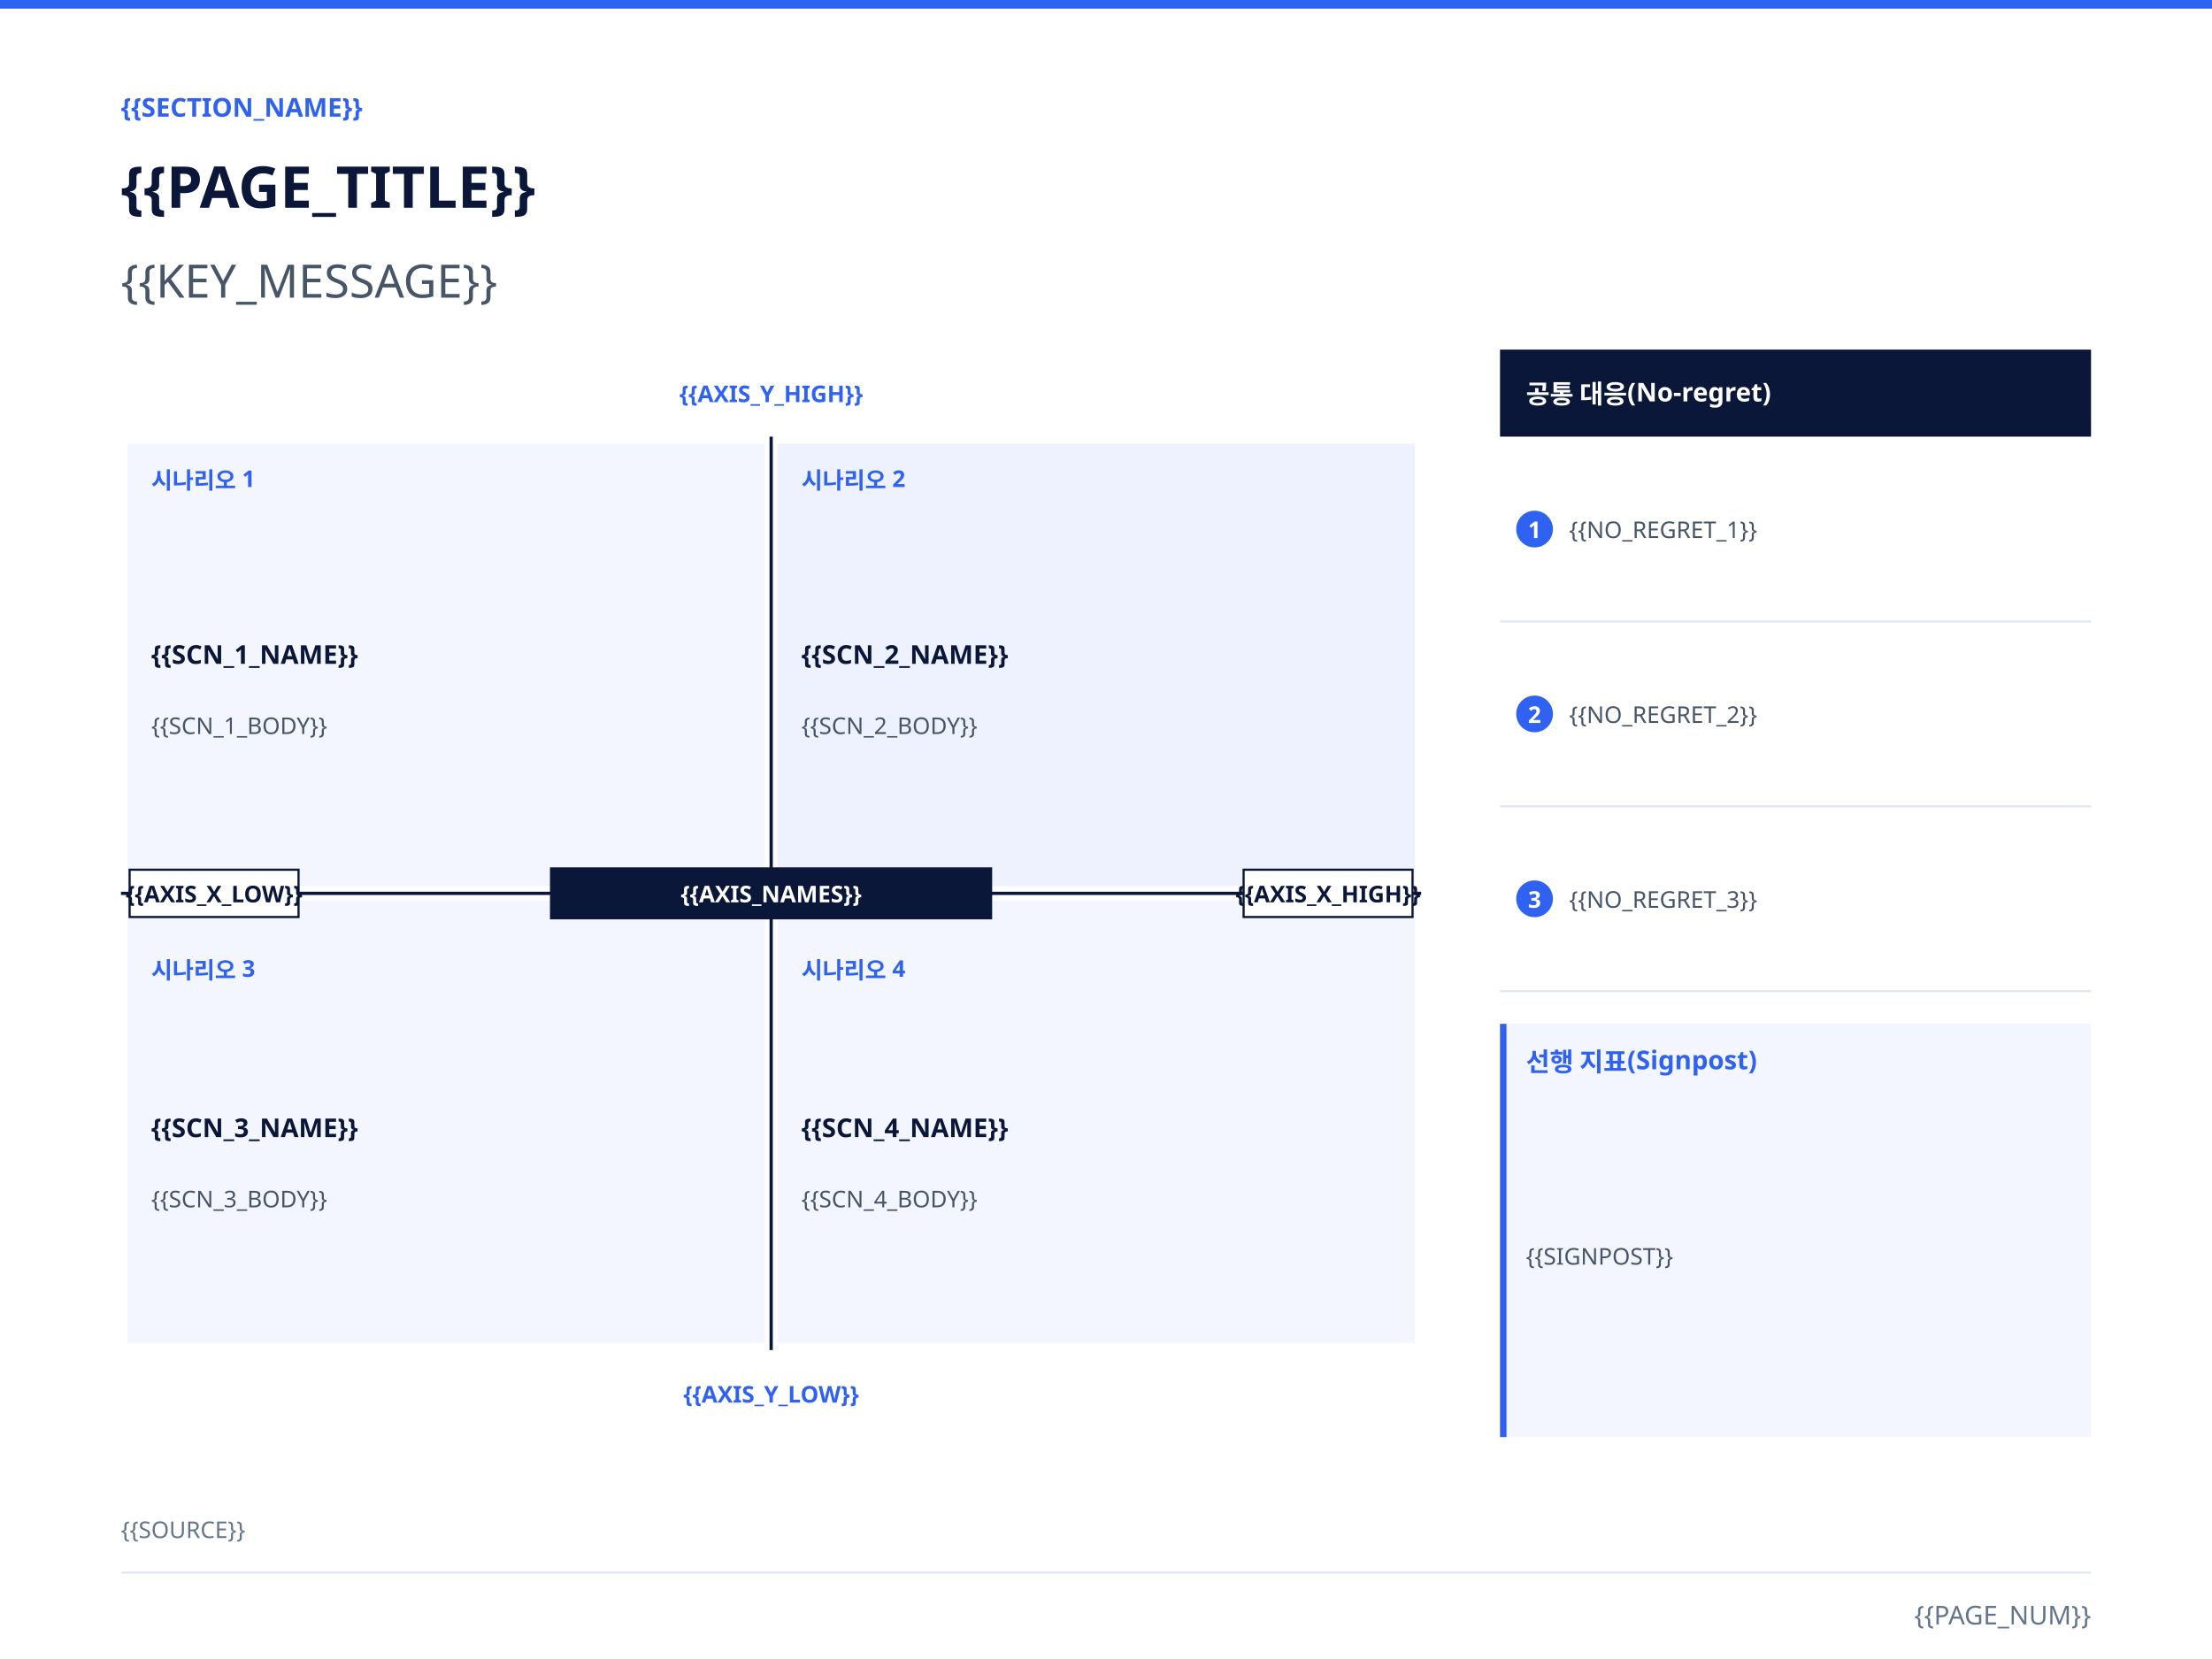
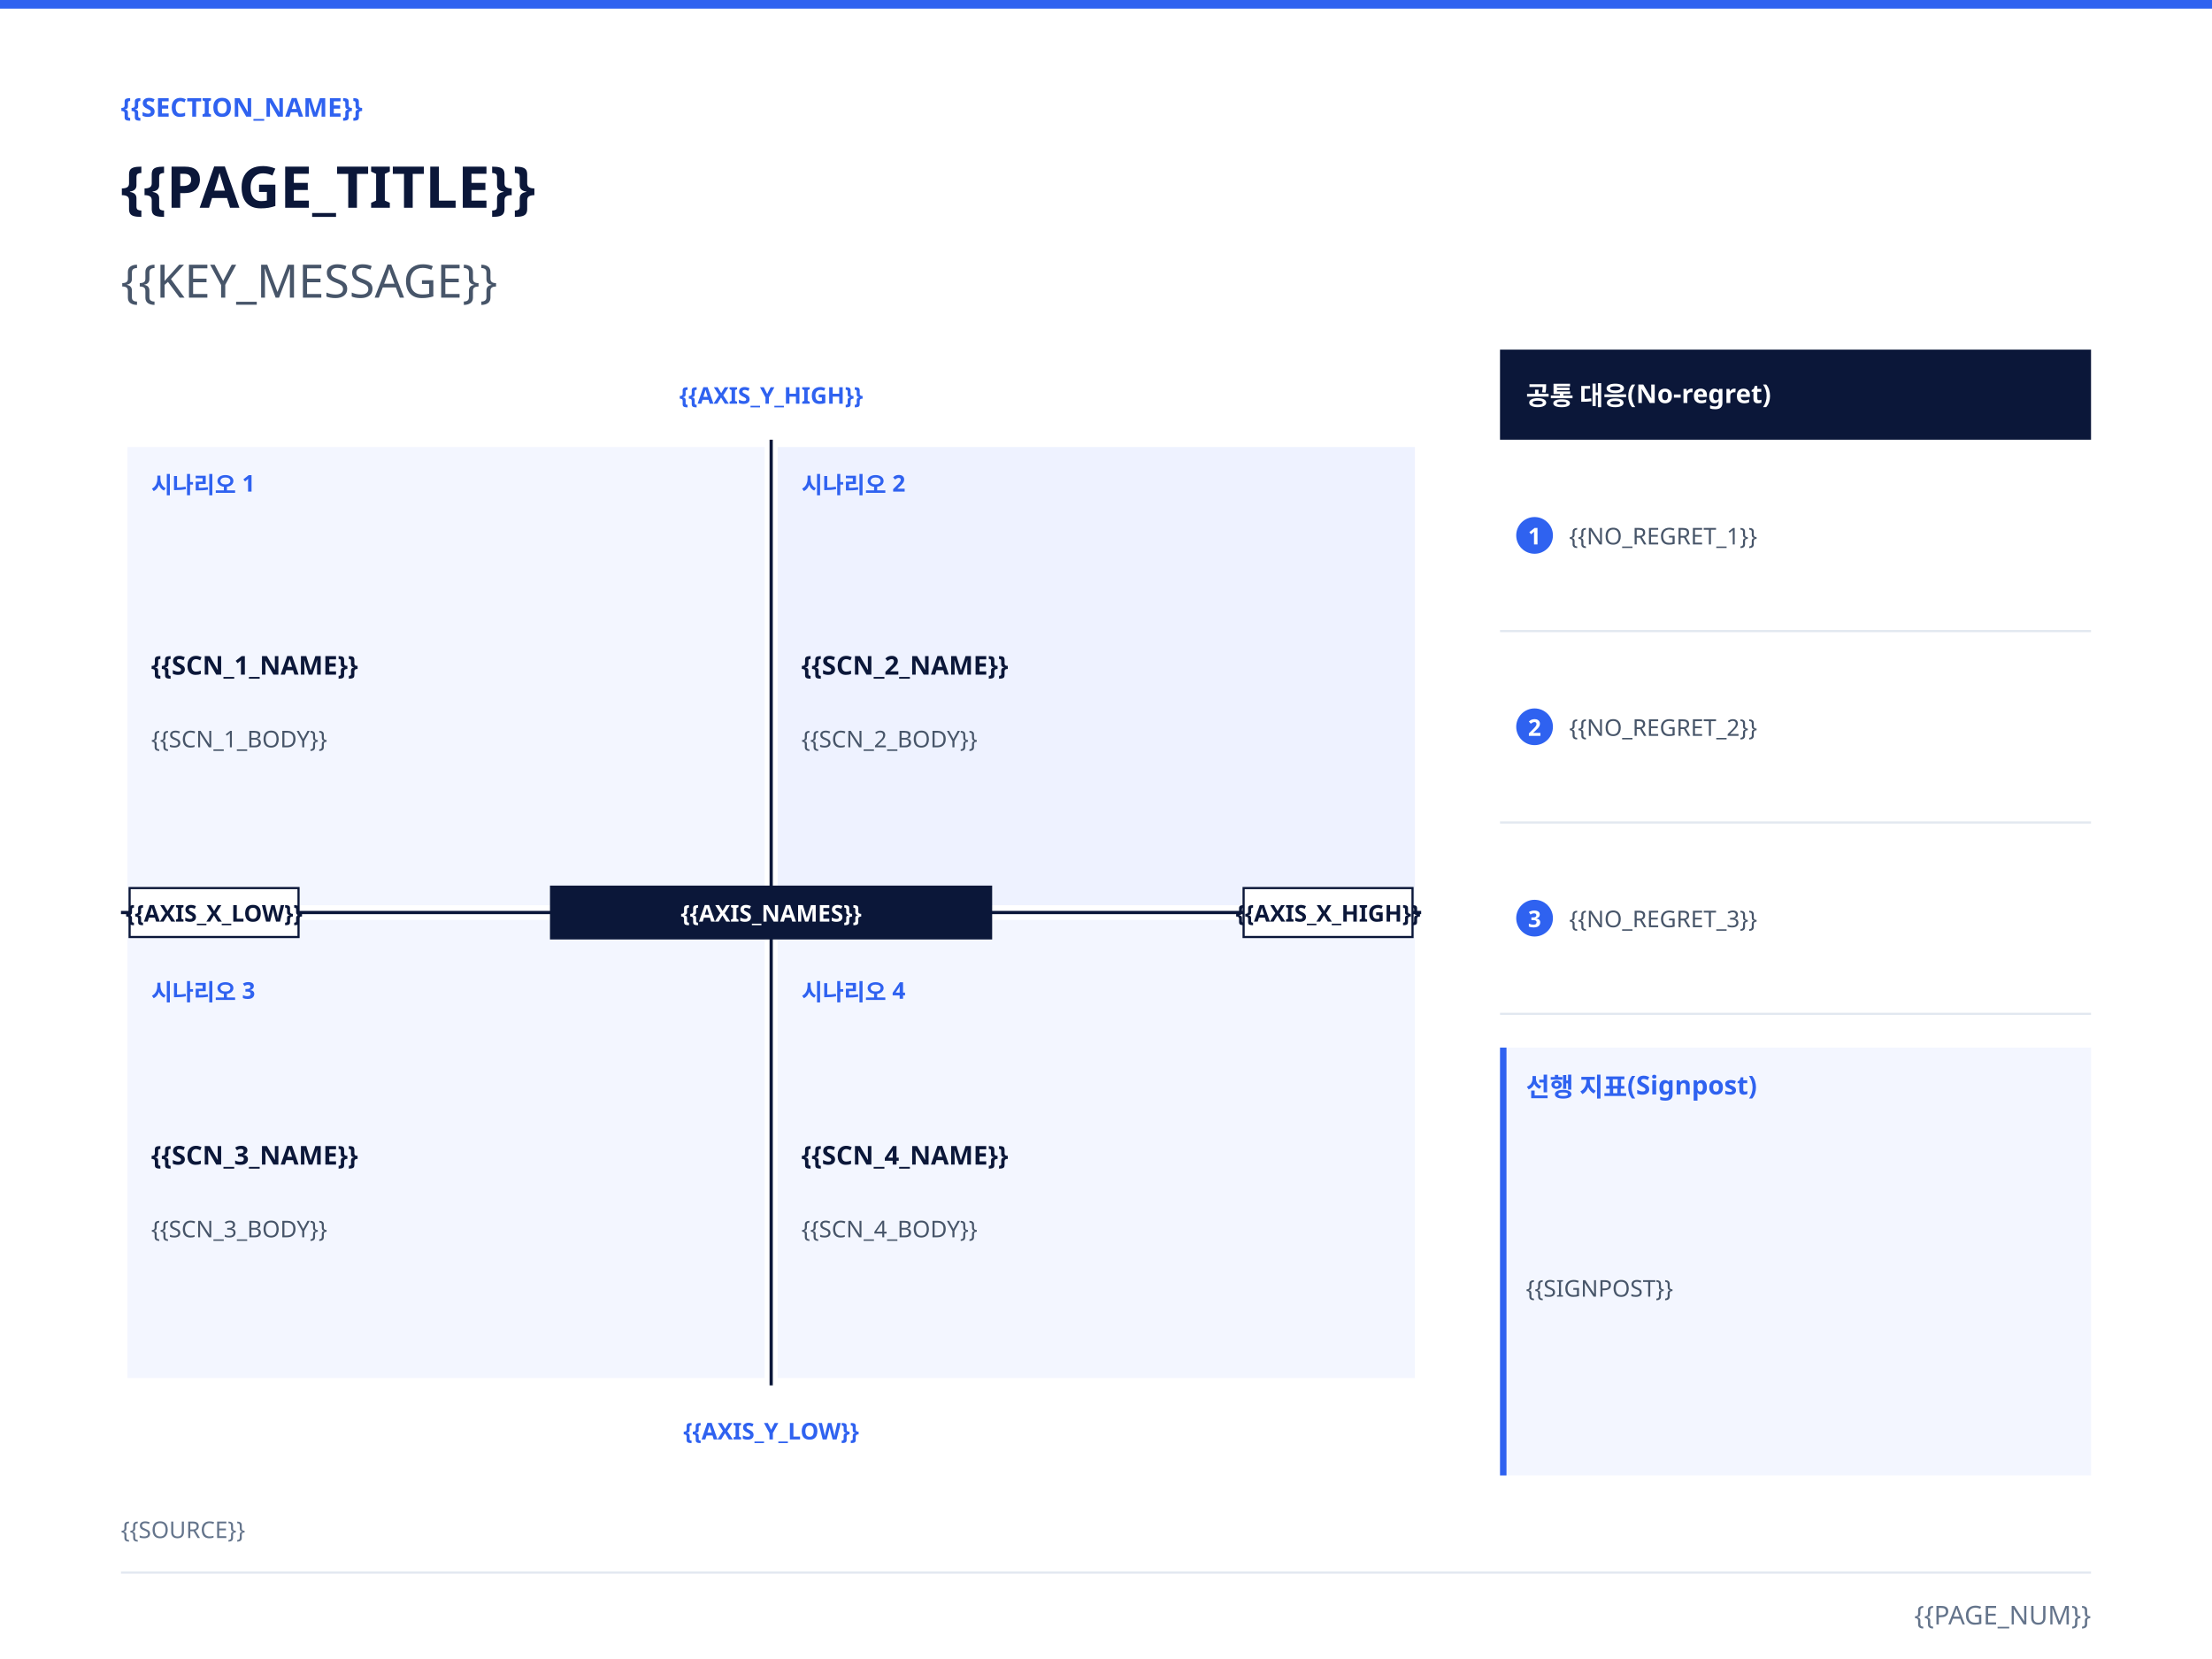
<svg xmlns="http://www.w3.org/2000/svg" viewBox="0 0 1024 768" data-pptx-master="innercarry-master-4x3" data-pptx-master-name="이너캐리 4:3" data-pptx-layout="innercarry-scenario-matrix" data-pptx-layout-name="이너캐리 2×2 시나리오+공통 대응">
  <rect id="master-bg" x="0" y="0" width="1024" height="831.62" fill="#FFFFFF" data-pptx-layer="master" data-pptx-editable="false" />
  <rect id="top-rule" x="0" y="0" width="1024" height="4" fill="#2F62F0" data-pptx-layer="layout" data-pptx-editable="false" />
-   <rect id="scn-1-bg" x="59" y="205.41" width="295" height="204.87" fill="#F3F6FF" data-pptx-layer="layout" data-pptx-editable="false" />
-   <text id="scn-1-tag" x="70" y="226.2" font-family="&quot;IBM Plex Sans KR&quot;, &quot;Malgun Gothic&quot;, sans-serif" font-size="10.67" font-weight="700" fill="#2F62F0" data-pptx-layer="layout" data-pptx-editable="false">시나리오 1</text>
-   <rect id="scn-2-bg" x="360" y="205.41" width="295" height="204.87" fill="#EEF2FF" data-pptx-layer="layout" data-pptx-editable="false" />
-   <text id="scn-2-tag" x="371" y="226.2" font-family="&quot;IBM Plex Sans KR&quot;, &quot;Malgun Gothic&quot;, sans-serif" font-size="10.67" font-weight="700" fill="#2F62F0" data-pptx-layer="layout" data-pptx-editable="false">시나리오 2</text>
-   <rect id="scn-3-bg" x="59" y="416.84" width="295" height="204.87" fill="#F3F6FF" data-pptx-layer="layout" data-pptx-editable="false" />
-   <text id="scn-3-tag" x="70" y="452.96" font-family="&quot;IBM Plex Sans KR&quot;, &quot;Malgun Gothic&quot;, sans-serif" font-size="10.67" font-weight="700" fill="#2F62F0" data-pptx-layer="layout" data-pptx-editable="false">시나리오 3</text>
-   <rect id="scn-4-bg" x="360" y="416.84" width="295" height="204.87" fill="#F3F6FF" data-pptx-layer="layout" data-pptx-editable="false" />
-   <text id="scn-4-tag" x="371" y="452.96" font-family="&quot;IBM Plex Sans KR&quot;, &quot;Malgun Gothic&quot;, sans-serif" font-size="10.67" font-weight="700" fill="#2F62F0" data-pptx-layer="layout" data-pptx-editable="false">시나리오 4</text>
-   <line id="axis-x" x1="56" y1="413.56" x2="657.9" y2="413.56" stroke="#0B1739" stroke-width="1.5" data-pptx-layer="layout" data-pptx-editable="false" />
-   <line id="axis-y" x1="357" y1="202.13" x2="357" y2="625" stroke="#0B1739" stroke-width="1.5" data-pptx-layer="layout" data-pptx-editable="false" />
-   <rect id="axis-x-low-bg" x="60" y="402.62" width="78.2" height="21.89" fill="#FFFFFF" stroke="#0B1739" stroke-width="1" data-pptx-layer="layout" data-pptx-editable="false" />
-   <rect id="axis-x-high-bg" x="575.7" y="402.62" width="78.2" height="21.89" fill="#FFFFFF" stroke="#0B1739" stroke-width="1" data-pptx-layer="layout" data-pptx-editable="false" />
-   <rect id="axis-name-bg" x="254.6" y="401.52" width="204.7" height="24.08" fill="#0B1739" data-pptx-layer="layout" data-pptx-editable="false" />
-   <rect id="noregret-head" x="694.4" y="161.85" width="273.6" height="40.28" fill="#0B1739" data-pptx-layer="layout" data-pptx-editable="false" />
-   <text id="noregret-title" x="706.4" y="186.69" font-family="&quot;IBM Plex Sans KR&quot;, &quot;Malgun Gothic&quot;, sans-serif" font-size="12" font-weight="700" fill="#FFFFFF" data-pptx-layer="layout" data-pptx-editable="false">공통 대응(No-regret)</text>
-   <circle id="noregret-1-badge" cx="710.4" cy="244.92" r="8.5" fill="#2F62F0" data-pptx-layer="layout" data-pptx-editable="false" />
-   <text id="noregret-1-badge-no" x="710.4" y="249.07" text-anchor="middle" font-family="&quot;IBM Plex Sans KR&quot;, &quot;Malgun Gothic&quot;, sans-serif" font-size="10.67" font-weight="700" fill="#FFFFFF" data-pptx-layer="layout" data-pptx-editable="false">1</text>
-   <line id="noregret-1-rule" x1="694.4" y1="287.71" x2="968" y2="287.71" stroke="#E2E8F0" stroke-width="1" data-pptx-layer="layout" data-pptx-editable="false" />
-   <circle id="noregret-2-badge" cx="710.4" cy="330.5" r="8.5" fill="#2F62F0" data-pptx-layer="layout" data-pptx-editable="false" />
-   <text id="noregret-2-badge-no" x="710.4" y="334.66" text-anchor="middle" font-family="&quot;IBM Plex Sans KR&quot;, &quot;Malgun Gothic&quot;, sans-serif" font-size="10.67" font-weight="700" fill="#FFFFFF" data-pptx-layer="layout" data-pptx-editable="false">2</text>
-   <line id="noregret-2-rule" x1="694.4" y1="373.29" x2="968" y2="373.29" stroke="#E2E8F0" stroke-width="1" data-pptx-layer="layout" data-pptx-editable="false" />
-   <circle id="noregret-3-badge" cx="710.4" cy="416.08" r="8.5" fill="#2F62F0" data-pptx-layer="layout" data-pptx-editable="false" />
-   <text id="noregret-3-badge-no" x="710.4" y="420.24" text-anchor="middle" font-family="&quot;IBM Plex Sans KR&quot;, &quot;Malgun Gothic&quot;, sans-serif" font-size="10.67" font-weight="700" fill="#FFFFFF" data-pptx-layer="layout" data-pptx-editable="false">3</text>
-   <line id="noregret-3-rule" x1="694.4" y1="458.87" x2="968" y2="458.87" stroke="#E2E8F0" stroke-width="1" data-pptx-layer="layout" data-pptx-editable="false" />
-   <rect id="signpost-bg" x="694.4" y="473.97" width="273.6" height="191.3" fill="#F3F6FF" data-pptx-layer="layout" data-pptx-editable="false" />
-   <rect id="signpost-accent" x="694.4" y="473.97" width="3" height="191.3" fill="#2F62F0" data-pptx-layer="layout" data-pptx-editable="false" />
-   <text id="signpost-title" x="706.4" y="495.86" font-family="&quot;IBM Plex Sans KR&quot;, &quot;Malgun Gothic&quot;, sans-serif" font-size="12" font-weight="700" fill="#2F62F0" data-pptx-layer="layout" data-pptx-editable="false">선행 지표(Signpost)</text>
+   <rect id="scn-1-bg" x="59" y="206.95" width="295" height="212.09" fill="#F3F6FF" data-pptx-layer="layout" data-pptx-editable="false" />
+   <text id="scn-1-tag" x="70" y="228.35" font-family="&quot;IBM Plex Sans KR&quot;, &quot;Malgun Gothic&quot;, sans-serif" font-size="10.67" font-weight="700" fill="#2F62F0" data-pptx-layer="layout" data-pptx-editable="false">시나리오 1</text>
+   <rect id="scn-2-bg" x="360" y="206.95" width="295" height="212.09" fill="#EEF2FF" data-pptx-layer="layout" data-pptx-editable="false" />
+   <text id="scn-2-tag" x="371" y="228.35" font-family="&quot;IBM Plex Sans KR&quot;, &quot;Malgun Gothic&quot;, sans-serif" font-size="10.67" font-weight="700" fill="#2F62F0" data-pptx-layer="layout" data-pptx-editable="false">시나리오 2</text>
+   <rect id="scn-3-bg" x="59" y="425.83" width="295" height="212.09" fill="#F3F6FF" data-pptx-layer="layout" data-pptx-editable="false" />
+   <text id="scn-3-tag" x="70" y="463.11" font-family="&quot;IBM Plex Sans KR&quot;, &quot;Malgun Gothic&quot;, sans-serif" font-size="10.67" font-weight="700" fill="#2F62F0" data-pptx-layer="layout" data-pptx-editable="false">시나리오 3</text>
+   <rect id="scn-4-bg" x="360" y="425.83" width="295" height="212.09" fill="#F3F6FF" data-pptx-layer="layout" data-pptx-editable="false" />
+   <text id="scn-4-tag" x="371" y="463.11" font-family="&quot;IBM Plex Sans KR&quot;, &quot;Malgun Gothic&quot;, sans-serif" font-size="10.67" font-weight="700" fill="#2F62F0" data-pptx-layer="layout" data-pptx-editable="false">시나리오 4</text>
+   <line id="axis-x" x1="56" y1="422.43" x2="657.9" y2="422.43" stroke="#0B1739" stroke-width="1.5" data-pptx-layer="layout" data-pptx-editable="false" />
+   <line id="axis-y" x1="357" y1="203.55" x2="357" y2="641.33" stroke="#0B1739" stroke-width="1.5" data-pptx-layer="layout" data-pptx-editable="false" />
+   <rect id="axis-x-low-bg" x="60" y="411.11" width="78.2" height="22.66" fill="#FFFFFF" stroke="#0B1739" stroke-width="1" data-pptx-layer="layout" data-pptx-editable="false" />
+   <rect id="axis-x-high-bg" x="575.7" y="411.11" width="78.2" height="22.66" fill="#FFFFFF" stroke="#0B1739" stroke-width="1" data-pptx-layer="layout" data-pptx-editable="false" />
+   <rect id="axis-name-bg" x="254.6" y="409.97" width="204.7" height="24.93" fill="#0B1739" data-pptx-layer="layout" data-pptx-editable="false" />
+   <rect id="noregret-head" x="694.4" y="161.85" width="273.6" height="41.7" fill="#0B1739" data-pptx-layer="layout" data-pptx-editable="false" />
+   <text id="noregret-title" x="706.4" y="187.43" font-family="&quot;IBM Plex Sans KR&quot;, &quot;Malgun Gothic&quot;, sans-serif" font-size="12" font-weight="700" fill="#FFFFFF" data-pptx-layer="layout" data-pptx-editable="false">공통 대응(No-regret)</text>
+   <circle id="noregret-1-badge" cx="710.4" cy="247.85" r="8.5" fill="#2F62F0" data-pptx-layer="layout" data-pptx-editable="false" />
+   <text id="noregret-1-badge-no" x="710.4" y="252.03" text-anchor="middle" font-family="&quot;IBM Plex Sans KR&quot;, &quot;Malgun Gothic&quot;, sans-serif" font-size="10.67" font-weight="700" fill="#FFFFFF" data-pptx-layer="layout" data-pptx-editable="false">1</text>
+   <line id="noregret-1-rule" x1="694.4" y1="292.15" x2="968" y2="292.15" stroke="#E2E8F0" stroke-width="1" data-pptx-layer="layout" data-pptx-editable="false" />
+   <circle id="noregret-2-badge" cx="710.4" cy="336.45" r="8.5" fill="#2F62F0" data-pptx-layer="layout" data-pptx-editable="false" />
+   <text id="noregret-2-badge-no" x="710.4" y="340.64" text-anchor="middle" font-family="&quot;IBM Plex Sans KR&quot;, &quot;Malgun Gothic&quot;, sans-serif" font-size="10.67" font-weight="700" fill="#FFFFFF" data-pptx-layer="layout" data-pptx-editable="false">2</text>
+   <line id="noregret-2-rule" x1="694.4" y1="380.75" x2="968" y2="380.75" stroke="#E2E8F0" stroke-width="1" data-pptx-layer="layout" data-pptx-editable="false" />
+   <circle id="noregret-3-badge" cx="710.4" cy="425.04" r="8.5" fill="#2F62F0" data-pptx-layer="layout" data-pptx-editable="false" />
+   <text id="noregret-3-badge-no" x="710.4" y="429.23" text-anchor="middle" font-family="&quot;IBM Plex Sans KR&quot;, &quot;Malgun Gothic&quot;, sans-serif" font-size="10.67" font-weight="700" fill="#FFFFFF" data-pptx-layer="layout" data-pptx-editable="false">3</text>
+   <line id="noregret-3-rule" x1="694.4" y1="469.34" x2="968" y2="469.34" stroke="#E2E8F0" stroke-width="1" data-pptx-layer="layout" data-pptx-editable="false" />
+   <rect id="signpost-bg" x="694.4" y="484.97" width="273.6" height="198.05" fill="#F3F6FF" data-pptx-layer="layout" data-pptx-editable="false" />
+   <rect id="signpost-accent" x="694.4" y="484.97" width="3" height="198.05" fill="#2F62F0" data-pptx-layer="layout" data-pptx-editable="false" />
+   <text id="signpost-title" x="706.4" y="507.51" font-family="&quot;IBM Plex Sans KR&quot;, &quot;Malgun Gothic&quot;, sans-serif" font-size="12" font-weight="700" fill="#2F62F0" data-pptx-layer="layout" data-pptx-editable="false">선행 지표(Signpost)</text>
  <line id="footer-line" x1="56" y1="728" x2="968" y2="728" stroke="#E2E8F0" stroke-width="1" data-pptx-layer="layout" data-pptx-editable="false" />
  <g id="content-title" data-pptx-placeholder="title" data-pptx-placeholder-bounds="56 68 912 36.94">
    <text id="content-title-carrier" data-pptx-placeholder-carrier="true" x="56" y="96.19" font-family="&quot;IBM Plex Sans KR&quot;, &quot;Malgun Gothic&quot;, sans-serif" font-size="26.67" font-weight="700" fill="#0B1739">{{PAGE_TITLE}}</text>
  </g>
  <g id="key-message" data-pptx-placeholder="body" data-pptx-placeholder-idx="90" data-pptx-placeholder-bounds="56 113.7 912 30.64">
    <text id="key-message-carrier" data-pptx-placeholder-carrier="true" x="56" y="137.78" font-family="&quot;IBM Plex Sans KR&quot;, &quot;Malgun Gothic&quot;, sans-serif" font-size="21.33" font-weight="400" fill="#475569">{{KEY_MESSAGE}}</text>
  </g>
-   <g id="axis-y-high" data-pptx-placeholder="body" data-pptx-placeholder-idx="1" data-pptx-placeholder-bounds="56 161.85 601.9 40.28">
-     <text id="axis-y-high-carrier" data-pptx-placeholder-carrier="true" x="357" y="186.15" text-anchor="middle" font-family="&quot;IBM Plex Sans KR&quot;, &quot;Malgun Gothic&quot;, sans-serif" font-size="10.67" font-weight="700" fill="#2F62F0">{{AXIS_Y_HIGH}}</text>
+   <g id="axis-y-high" data-pptx-placeholder="body" data-pptx-placeholder-idx="1" data-pptx-placeholder-bounds="56 161.85 601.9 41.7">
+     <text id="axis-y-high-carrier" data-pptx-placeholder-carrier="true" x="357" y="186.89" text-anchor="middle" font-family="&quot;IBM Plex Sans KR&quot;, &quot;Malgun Gothic&quot;, sans-serif" font-size="10.67" font-weight="700" fill="#2F62F0">{{AXIS_Y_HIGH}}</text>
  </g>
-   <g id="axis-y-low" data-pptx-placeholder="body" data-pptx-placeholder-idx="2" data-pptx-placeholder-bounds="56 625 601.9 40.27">
-     <text id="axis-y-low-carrier" data-pptx-placeholder-carrier="true" x="357" y="649.29" text-anchor="middle" font-family="&quot;IBM Plex Sans KR&quot;, &quot;Malgun Gothic&quot;, sans-serif" font-size="10.67" font-weight="700" fill="#2F62F0">{{AXIS_Y_LOW}}</text>
+   <g id="axis-y-low" data-pptx-placeholder="body" data-pptx-placeholder-idx="2" data-pptx-placeholder-bounds="56 641.33 601.9 41.69">
+     <text id="axis-y-low-carrier" data-pptx-placeholder-carrier="true" x="357" y="666.36" text-anchor="middle" font-family="&quot;IBM Plex Sans KR&quot;, &quot;Malgun Gothic&quot;, sans-serif" font-size="10.67" font-weight="700" fill="#2F62F0">{{AXIS_Y_LOW}}</text>
  </g>
-   <g id="scn-1-name" data-pptx-placeholder="body" data-pptx-placeholder-anchor="middle" data-pptx-placeholder-idx="3" data-pptx-placeholder-bounds="70 281.47 273 42.24">
-     <text id="scn-1-name-carrier" data-pptx-placeholder-carrier="true" x="70" y="307.3" font-family="&quot;IBM Plex Sans KR&quot;, &quot;Malgun Gothic&quot;, sans-serif" font-size="12" font-weight="700" fill="#0B1739">{{SCN_1_NAME}}</text>
+   <g id="scn-1-name" data-pptx-placeholder="body" data-pptx-placeholder-anchor="middle" data-pptx-placeholder-idx="3" data-pptx-placeholder-bounds="70 285.69 273 43.73">
+     <text id="scn-1-name-carrier" data-pptx-placeholder-carrier="true" x="70" y="312.3" font-family="&quot;IBM Plex Sans KR&quot;, &quot;Malgun Gothic&quot;, sans-serif" font-size="12" font-weight="700" fill="#0B1739">{{SCN_1_NAME}}</text>
  </g>
-   <g id="scn-1-body" data-pptx-placeholder="body" data-pptx-placeholder-anchor="middle" data-pptx-placeholder-idx="4" data-pptx-placeholder-bounds="70 275.01 273 110.1">
-     <text id="scn-1-body-carrier" data-pptx-placeholder-carrier="true" x="70" y="339.8" font-family="&quot;IBM Plex Sans KR&quot;, &quot;Malgun Gothic&quot;, sans-serif" font-size="10.67" font-weight="400" fill="#475569">{{SCN_1_BODY}}</text>
+   <g id="scn-1-body" data-pptx-placeholder="body" data-pptx-placeholder-anchor="middle" data-pptx-placeholder-idx="4" data-pptx-placeholder-bounds="70 279 273 113.98">
+     <text id="scn-1-body-carrier" data-pptx-placeholder-carrier="true" x="70" y="345.96" font-family="&quot;IBM Plex Sans KR&quot;, &quot;Malgun Gothic&quot;, sans-serif" font-size="10.67" font-weight="400" fill="#475569">{{SCN_1_BODY}}</text>
  </g>
-   <g id="scn-2-name" data-pptx-placeholder="body" data-pptx-placeholder-anchor="middle" data-pptx-placeholder-idx="5" data-pptx-placeholder-bounds="371 281.47 273 42.24">
-     <text id="scn-2-name-carrier" data-pptx-placeholder-carrier="true" x="371" y="307.3" font-family="&quot;IBM Plex Sans KR&quot;, &quot;Malgun Gothic&quot;, sans-serif" font-size="12" font-weight="700" fill="#0B1739">{{SCN_2_NAME}}</text>
+   <g id="scn-2-name" data-pptx-placeholder="body" data-pptx-placeholder-anchor="middle" data-pptx-placeholder-idx="5" data-pptx-placeholder-bounds="371 285.69 273 43.73">
+     <text id="scn-2-name-carrier" data-pptx-placeholder-carrier="true" x="371" y="312.3" font-family="&quot;IBM Plex Sans KR&quot;, &quot;Malgun Gothic&quot;, sans-serif" font-size="12" font-weight="700" fill="#0B1739">{{SCN_2_NAME}}</text>
  </g>
-   <g id="scn-2-body" data-pptx-placeholder="body" data-pptx-placeholder-anchor="middle" data-pptx-placeholder-idx="6" data-pptx-placeholder-bounds="371 275.01 273 110.1">
-     <text id="scn-2-body-carrier" data-pptx-placeholder-carrier="true" x="371" y="339.8" font-family="&quot;IBM Plex Sans KR&quot;, &quot;Malgun Gothic&quot;, sans-serif" font-size="10.67" font-weight="400" fill="#475569">{{SCN_2_BODY}}</text>
+   <g id="scn-2-body" data-pptx-placeholder="body" data-pptx-placeholder-anchor="middle" data-pptx-placeholder-idx="6" data-pptx-placeholder-bounds="371 279 273 113.98">
+     <text id="scn-2-body-carrier" data-pptx-placeholder-carrier="true" x="371" y="345.96" font-family="&quot;IBM Plex Sans KR&quot;, &quot;Malgun Gothic&quot;, sans-serif" font-size="10.67" font-weight="400" fill="#475569">{{SCN_2_BODY}}</text>
  </g>
-   <g id="scn-3-name" data-pptx-placeholder="body" data-pptx-placeholder-anchor="middle" data-pptx-placeholder-idx="7" data-pptx-placeholder-bounds="70 500.57 273 42.24">
-     <text id="scn-3-name-carrier" data-pptx-placeholder-carrier="true" x="70" y="526.39" font-family="&quot;IBM Plex Sans KR&quot;, &quot;Malgun Gothic&quot;, sans-serif" font-size="12" font-weight="700" fill="#0B1739">{{SCN_3_NAME}}</text>
+   <g id="scn-3-name" data-pptx-placeholder="body" data-pptx-placeholder-anchor="middle" data-pptx-placeholder-idx="7" data-pptx-placeholder-bounds="70 512.51 273 43.73">
+     <text id="scn-3-name-carrier" data-pptx-placeholder-carrier="true" x="70" y="539.11" font-family="&quot;IBM Plex Sans KR&quot;, &quot;Malgun Gothic&quot;, sans-serif" font-size="12" font-weight="700" fill="#0B1739">{{SCN_3_NAME}}</text>
  </g>
-   <g id="scn-3-body" data-pptx-placeholder="body" data-pptx-placeholder-anchor="middle" data-pptx-placeholder-idx="8" data-pptx-placeholder-bounds="70 501.77 273 110.09">
-     <text id="scn-3-body-carrier" data-pptx-placeholder-carrier="true" x="70" y="558.9" font-family="&quot;IBM Plex Sans KR&quot;, &quot;Malgun Gothic&quot;, sans-serif" font-size="10.67" font-weight="400" fill="#475569">{{SCN_3_BODY}}</text>
+   <g id="scn-3-body" data-pptx-placeholder="body" data-pptx-placeholder-anchor="middle" data-pptx-placeholder-idx="8" data-pptx-placeholder-bounds="70 513.76 273 113.97">
+     <text id="scn-3-body-carrier" data-pptx-placeholder-carrier="true" x="70" y="572.78" font-family="&quot;IBM Plex Sans KR&quot;, &quot;Malgun Gothic&quot;, sans-serif" font-size="10.67" font-weight="400" fill="#475569">{{SCN_3_BODY}}</text>
  </g>
-   <g id="scn-4-name" data-pptx-placeholder="body" data-pptx-placeholder-anchor="middle" data-pptx-placeholder-idx="9" data-pptx-placeholder-bounds="371 500.57 273 42.24">
-     <text id="scn-4-name-carrier" data-pptx-placeholder-carrier="true" x="371" y="526.39" font-family="&quot;IBM Plex Sans KR&quot;, &quot;Malgun Gothic&quot;, sans-serif" font-size="12" font-weight="700" fill="#0B1739">{{SCN_4_NAME}}</text>
+   <g id="scn-4-name" data-pptx-placeholder="body" data-pptx-placeholder-anchor="middle" data-pptx-placeholder-idx="9" data-pptx-placeholder-bounds="371 512.51 273 43.73">
+     <text id="scn-4-name-carrier" data-pptx-placeholder-carrier="true" x="371" y="539.11" font-family="&quot;IBM Plex Sans KR&quot;, &quot;Malgun Gothic&quot;, sans-serif" font-size="12" font-weight="700" fill="#0B1739">{{SCN_4_NAME}}</text>
  </g>
-   <g id="scn-4-body" data-pptx-placeholder="body" data-pptx-placeholder-anchor="middle" data-pptx-placeholder-idx="10" data-pptx-placeholder-bounds="371 501.77 273 110.09">
-     <text id="scn-4-body-carrier" data-pptx-placeholder-carrier="true" x="371" y="558.9" font-family="&quot;IBM Plex Sans KR&quot;, &quot;Malgun Gothic&quot;, sans-serif" font-size="10.67" font-weight="400" fill="#475569">{{SCN_4_BODY}}</text>
+   <g id="scn-4-body" data-pptx-placeholder="body" data-pptx-placeholder-anchor="middle" data-pptx-placeholder-idx="10" data-pptx-placeholder-bounds="371 513.76 273 113.97">
+     <text id="scn-4-body-carrier" data-pptx-placeholder-carrier="true" x="371" y="572.78" font-family="&quot;IBM Plex Sans KR&quot;, &quot;Malgun Gothic&quot;, sans-serif" font-size="10.67" font-weight="400" fill="#475569">{{SCN_4_BODY}}</text>
  </g>
-   <g id="axis-x-low" data-pptx-placeholder="body" data-pptx-placeholder-idx="11" data-pptx-placeholder-bounds="60 402.62 78.2 21.89">
-     <text id="axis-x-low-carrier" data-pptx-placeholder-carrier="true" x="99.1" y="417.72" text-anchor="middle" font-family="&quot;IBM Plex Sans KR&quot;, &quot;Malgun Gothic&quot;, sans-serif" font-size="10.67" font-weight="700" fill="#0B1739">{{AXIS_X_LOW}}</text>
+   <g id="axis-x-low" data-pptx-placeholder="body" data-pptx-placeholder-idx="11" data-pptx-placeholder-bounds="60 411.11 78.2 22.66">
+     <text id="axis-x-low-carrier" data-pptx-placeholder-carrier="true" x="99.1" y="426.63" text-anchor="middle" font-family="&quot;IBM Plex Sans KR&quot;, &quot;Malgun Gothic&quot;, sans-serif" font-size="10.67" font-weight="700" fill="#0B1739">{{AXIS_X_LOW}}</text>
  </g>
-   <g id="axis-x-high" data-pptx-placeholder="body" data-pptx-placeholder-idx="12" data-pptx-placeholder-bounds="575.7 402.62 78.2 21.89">
-     <text id="axis-x-high-carrier" data-pptx-placeholder-carrier="true" x="614.8" y="417.72" text-anchor="middle" font-family="&quot;IBM Plex Sans KR&quot;, &quot;Malgun Gothic&quot;, sans-serif" font-size="10.67" font-weight="700" fill="#0B1739">{{AXIS_X_HIGH}}</text>
+   <g id="axis-x-high" data-pptx-placeholder="body" data-pptx-placeholder-idx="12" data-pptx-placeholder-bounds="575.7 411.11 78.2 22.66">
+     <text id="axis-x-high-carrier" data-pptx-placeholder-carrier="true" x="614.8" y="426.63" text-anchor="middle" font-family="&quot;IBM Plex Sans KR&quot;, &quot;Malgun Gothic&quot;, sans-serif" font-size="10.67" font-weight="700" fill="#0B1739">{{AXIS_X_HIGH}}</text>
  </g>
-   <g id="axis-names" data-pptx-placeholder="body" data-pptx-placeholder-idx="13" data-pptx-placeholder-bounds="254.6 401.52 204.7 24.08">
-     <text id="axis-names-carrier" data-pptx-placeholder-carrier="true" x="357" y="417.72" text-anchor="middle" font-family="&quot;IBM Plex Sans KR&quot;, &quot;Malgun Gothic&quot;, sans-serif" font-size="10.67" font-weight="700" fill="#FFFFFF">{{AXIS_NAMES}}</text>
+   <g id="axis-names" data-pptx-placeholder="body" data-pptx-placeholder-idx="13" data-pptx-placeholder-bounds="254.6 409.97 204.7 24.93">
+     <text id="axis-names-carrier" data-pptx-placeholder-carrier="true" x="357" y="426.63" text-anchor="middle" font-family="&quot;IBM Plex Sans KR&quot;, &quot;Malgun Gothic&quot;, sans-serif" font-size="10.67" font-weight="700" fill="#FFFFFF">{{AXIS_NAMES}}</text>
  </g>
-   <g id="noregret-1" data-pptx-placeholder="body" data-pptx-placeholder-idx="14" data-pptx-placeholder-bounds="726.4 202.13 237.6 85.58">
-     <text id="noregret-1-carrier" data-pptx-placeholder-carrier="true" x="726.4" y="249.07" font-family="&quot;IBM Plex Sans KR&quot;, &quot;Malgun Gothic&quot;, sans-serif" font-size="10.67" font-weight="400" fill="#475569">{{NO_REGRET_1}}</text>
+   <g id="noregret-1" data-pptx-placeholder="body" data-pptx-placeholder-idx="14" data-pptx-placeholder-bounds="726.4 203.55 237.6 88.6">
+     <text id="noregret-1-carrier" data-pptx-placeholder-carrier="true" x="726.4" y="252.03" font-family="&quot;IBM Plex Sans KR&quot;, &quot;Malgun Gothic&quot;, sans-serif" font-size="10.67" font-weight="400" fill="#475569">{{NO_REGRET_1}}</text>
  </g>
-   <g id="noregret-2" data-pptx-placeholder="body" data-pptx-placeholder-idx="15" data-pptx-placeholder-bounds="726.4 287.71 237.6 85.58">
-     <text id="noregret-2-carrier" data-pptx-placeholder-carrier="true" x="726.4" y="334.66" font-family="&quot;IBM Plex Sans KR&quot;, &quot;Malgun Gothic&quot;, sans-serif" font-size="10.67" font-weight="400" fill="#475569">{{NO_REGRET_2}}</text>
+   <g id="noregret-2" data-pptx-placeholder="body" data-pptx-placeholder-idx="15" data-pptx-placeholder-bounds="726.4 292.15 237.6 88.6">
+     <text id="noregret-2-carrier" data-pptx-placeholder-carrier="true" x="726.4" y="340.64" font-family="&quot;IBM Plex Sans KR&quot;, &quot;Malgun Gothic&quot;, sans-serif" font-size="10.67" font-weight="400" fill="#475569">{{NO_REGRET_2}}</text>
  </g>
-   <g id="noregret-3" data-pptx-placeholder="body" data-pptx-placeholder-idx="16" data-pptx-placeholder-bounds="726.4 373.29 237.6 85.58">
-     <text id="noregret-3-carrier" data-pptx-placeholder-carrier="true" x="726.4" y="420.24" font-family="&quot;IBM Plex Sans KR&quot;, &quot;Malgun Gothic&quot;, sans-serif" font-size="10.67" font-weight="400" fill="#475569">{{NO_REGRET_3}}</text>
+   <g id="noregret-3" data-pptx-placeholder="body" data-pptx-placeholder-idx="16" data-pptx-placeholder-bounds="726.4 380.75 237.6 88.6">
+     <text id="noregret-3-carrier" data-pptx-placeholder-carrier="true" x="726.4" y="429.23" font-family="&quot;IBM Plex Sans KR&quot;, &quot;Malgun Gothic&quot;, sans-serif" font-size="10.67" font-weight="400" fill="#475569">{{NO_REGRET_3}}</text>
  </g>
-   <g id="signpost" data-pptx-placeholder="body" data-pptx-placeholder-anchor="middle" data-pptx-placeholder-idx="17" data-pptx-placeholder-bounds="706.4 502.43 251.6 156.27">
-     <text id="signpost-carrier" data-pptx-placeholder-carrier="true" x="706.4" y="585.43" font-family="&quot;IBM Plex Sans KR&quot;, &quot;Malgun Gothic&quot;, sans-serif" font-size="10.67" font-weight="400" fill="#475569">{{SIGNPOST}}</text>
+   <g id="signpost" data-pptx-placeholder="body" data-pptx-placeholder-anchor="middle" data-pptx-placeholder-idx="17" data-pptx-placeholder-bounds="706.4 514.44 251.6 161.78">
+     <text id="signpost-carrier" data-pptx-placeholder-carrier="true" x="706.4" y="600.25" font-family="&quot;IBM Plex Sans KR&quot;, &quot;Malgun Gothic&quot;, sans-serif" font-size="10.67" font-weight="400" fill="#475569">{{SIGNPOST}}</text>
  </g>
  <g id="source-note" data-pptx-placeholder="body" data-pptx-placeholder-idx="91" data-pptx-placeholder-bounds="56 700 912 16">
    <text id="source-note-carrier" data-pptx-placeholder-carrier="true" x="56" y="712" font-family="&quot;IBM Plex Sans KR&quot;, &quot;Malgun Gothic&quot;, sans-serif" font-size="10.67" font-weight="400" fill="#64748B">{{SOURCE}}</text>
  </g>
  <g id="footer-section" data-pptx-placeholder="footer" data-pptx-placeholder-bounds="56 40 600 18">
    <text id="footer-section-carrier" data-pptx-placeholder-carrier="true" x="56" y="54" font-family="&quot;IBM Plex Sans KR&quot;, &quot;Malgun Gothic&quot;, sans-serif" font-size="12" font-weight="700" fill="#2F62F0">{{SECTION_NAME}}</text>
  </g>
  <g id="page-number" data-pptx-placeholder="slide-number" data-pptx-placeholder-bounds="888 736 80 20">
    <text id="page-number-carrier" data-pptx-placeholder-carrier="true" x="968" y="752" text-anchor="end" font-family="&quot;IBM Plex Sans KR&quot;, &quot;Malgun Gothic&quot;, sans-serif" font-size="12" font-weight="400" fill="#64748B">{{PAGE_NUM}}</text>
  </g>
</svg>
